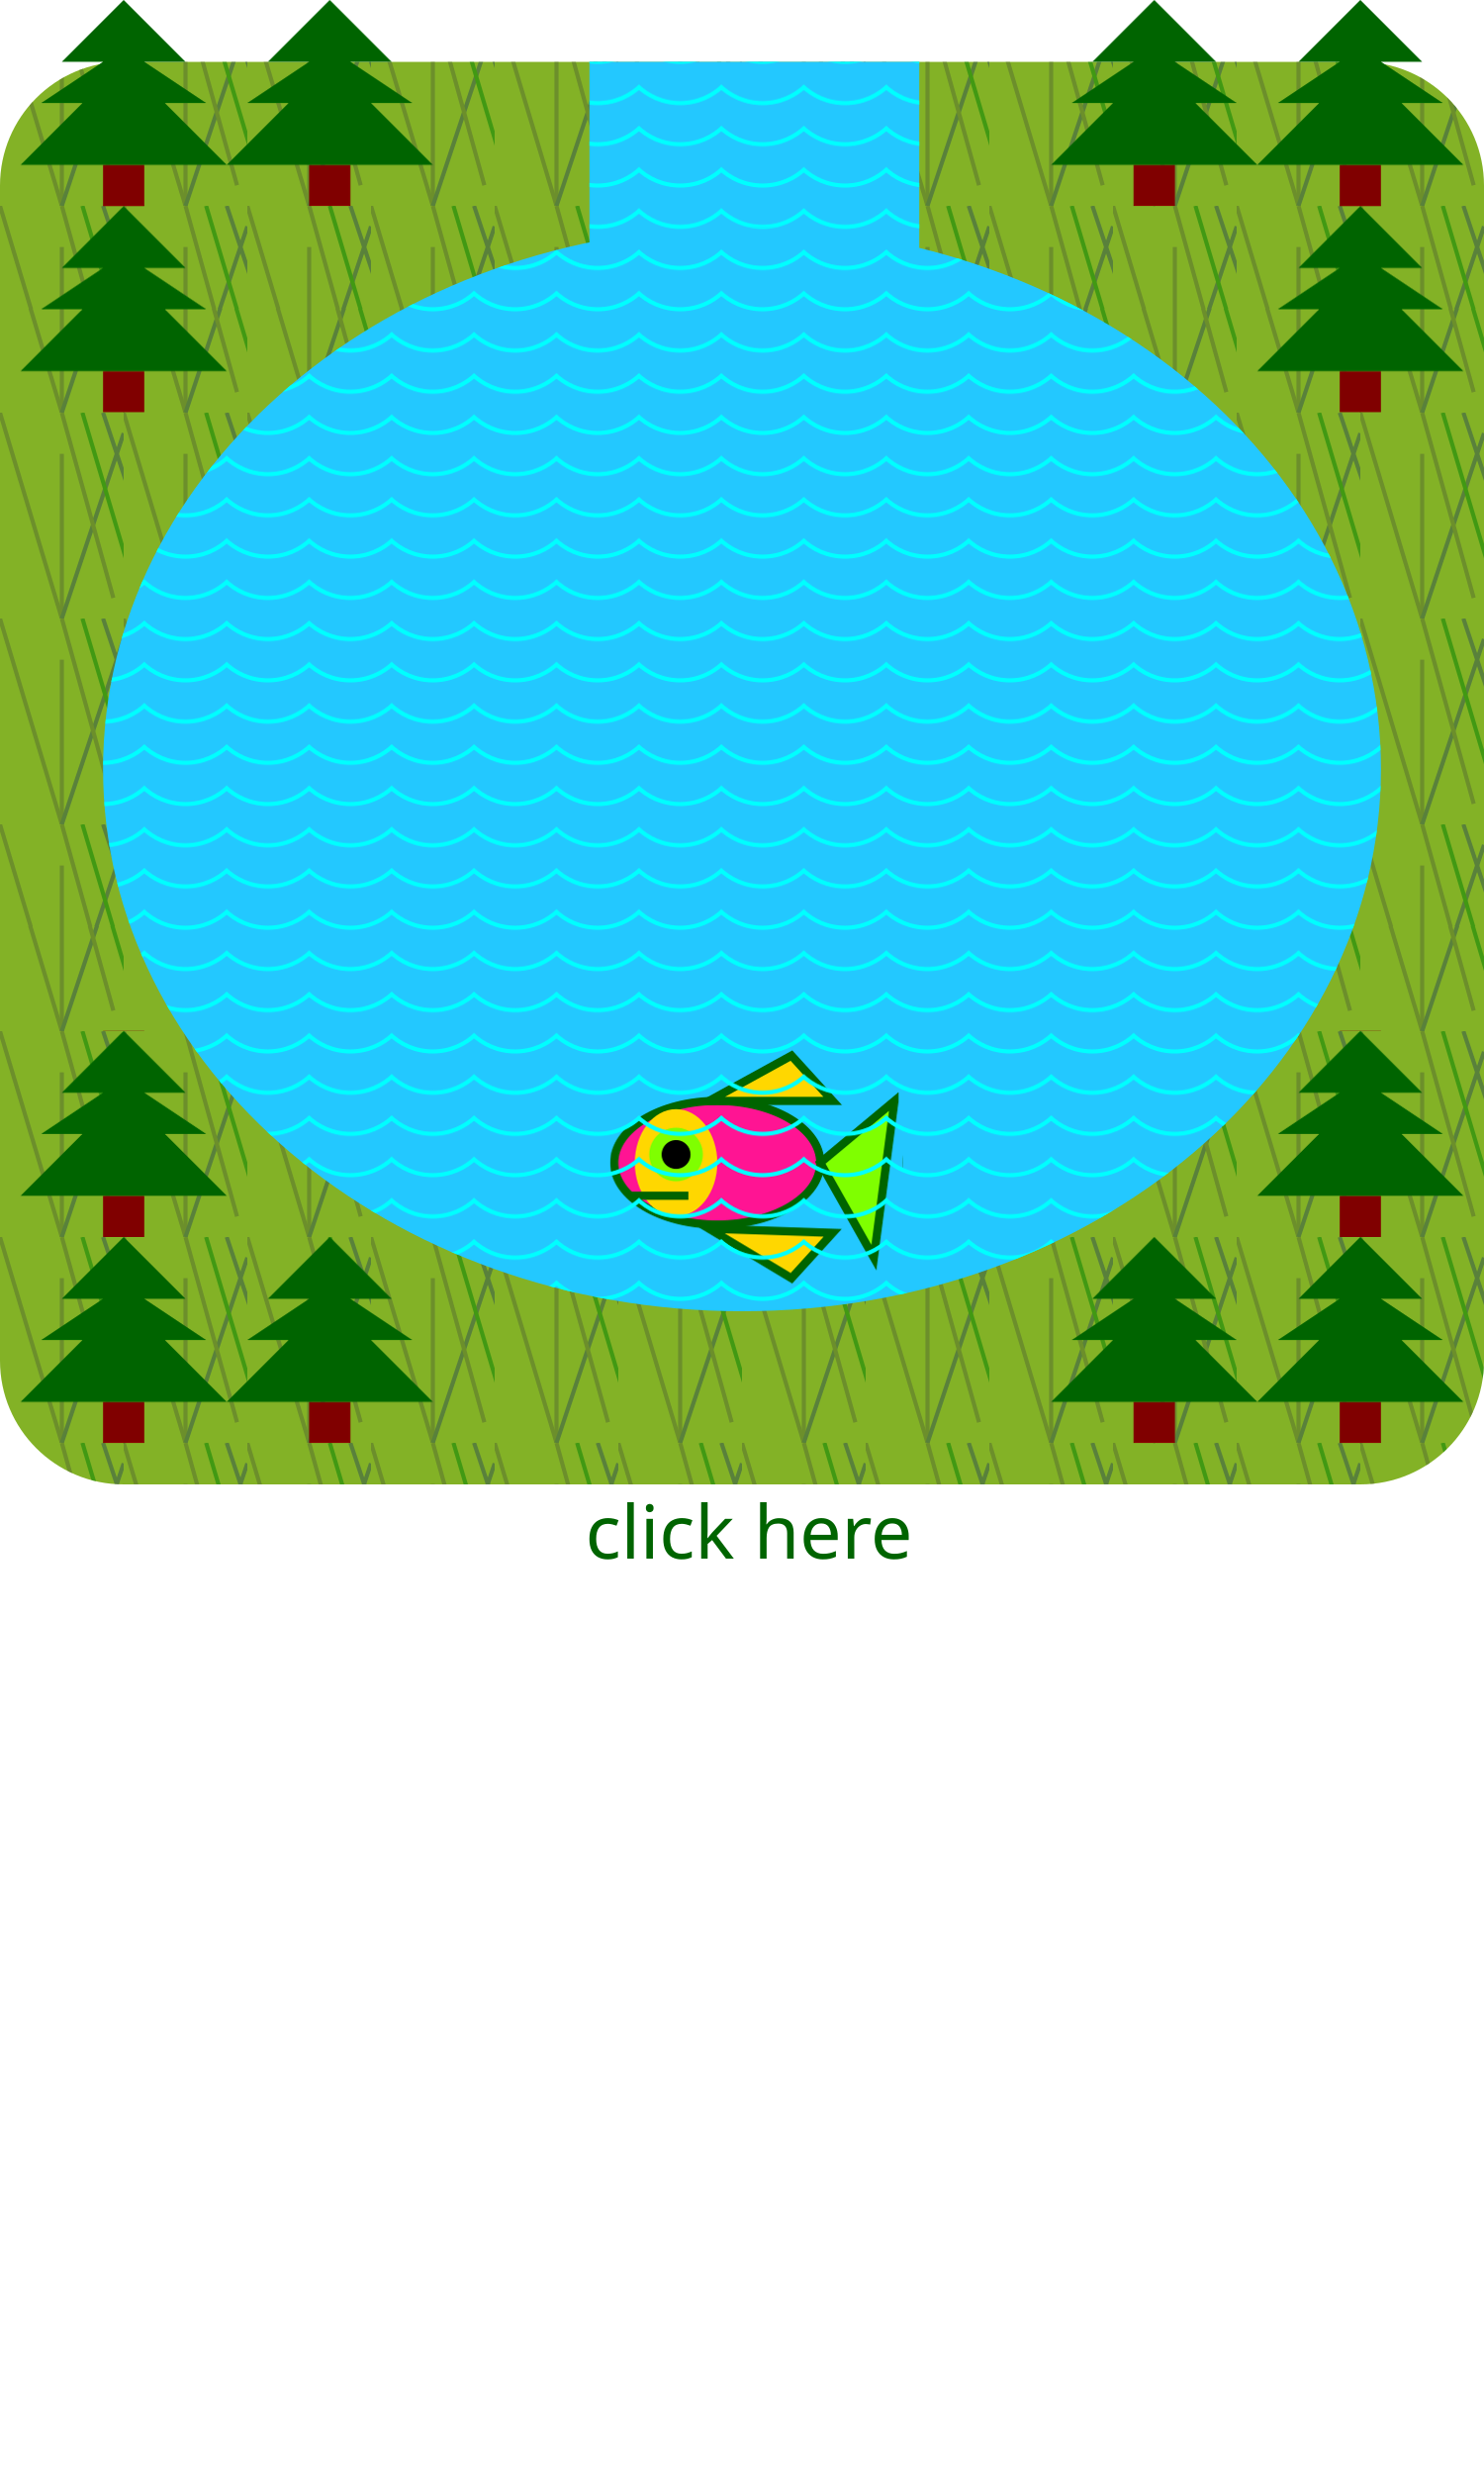
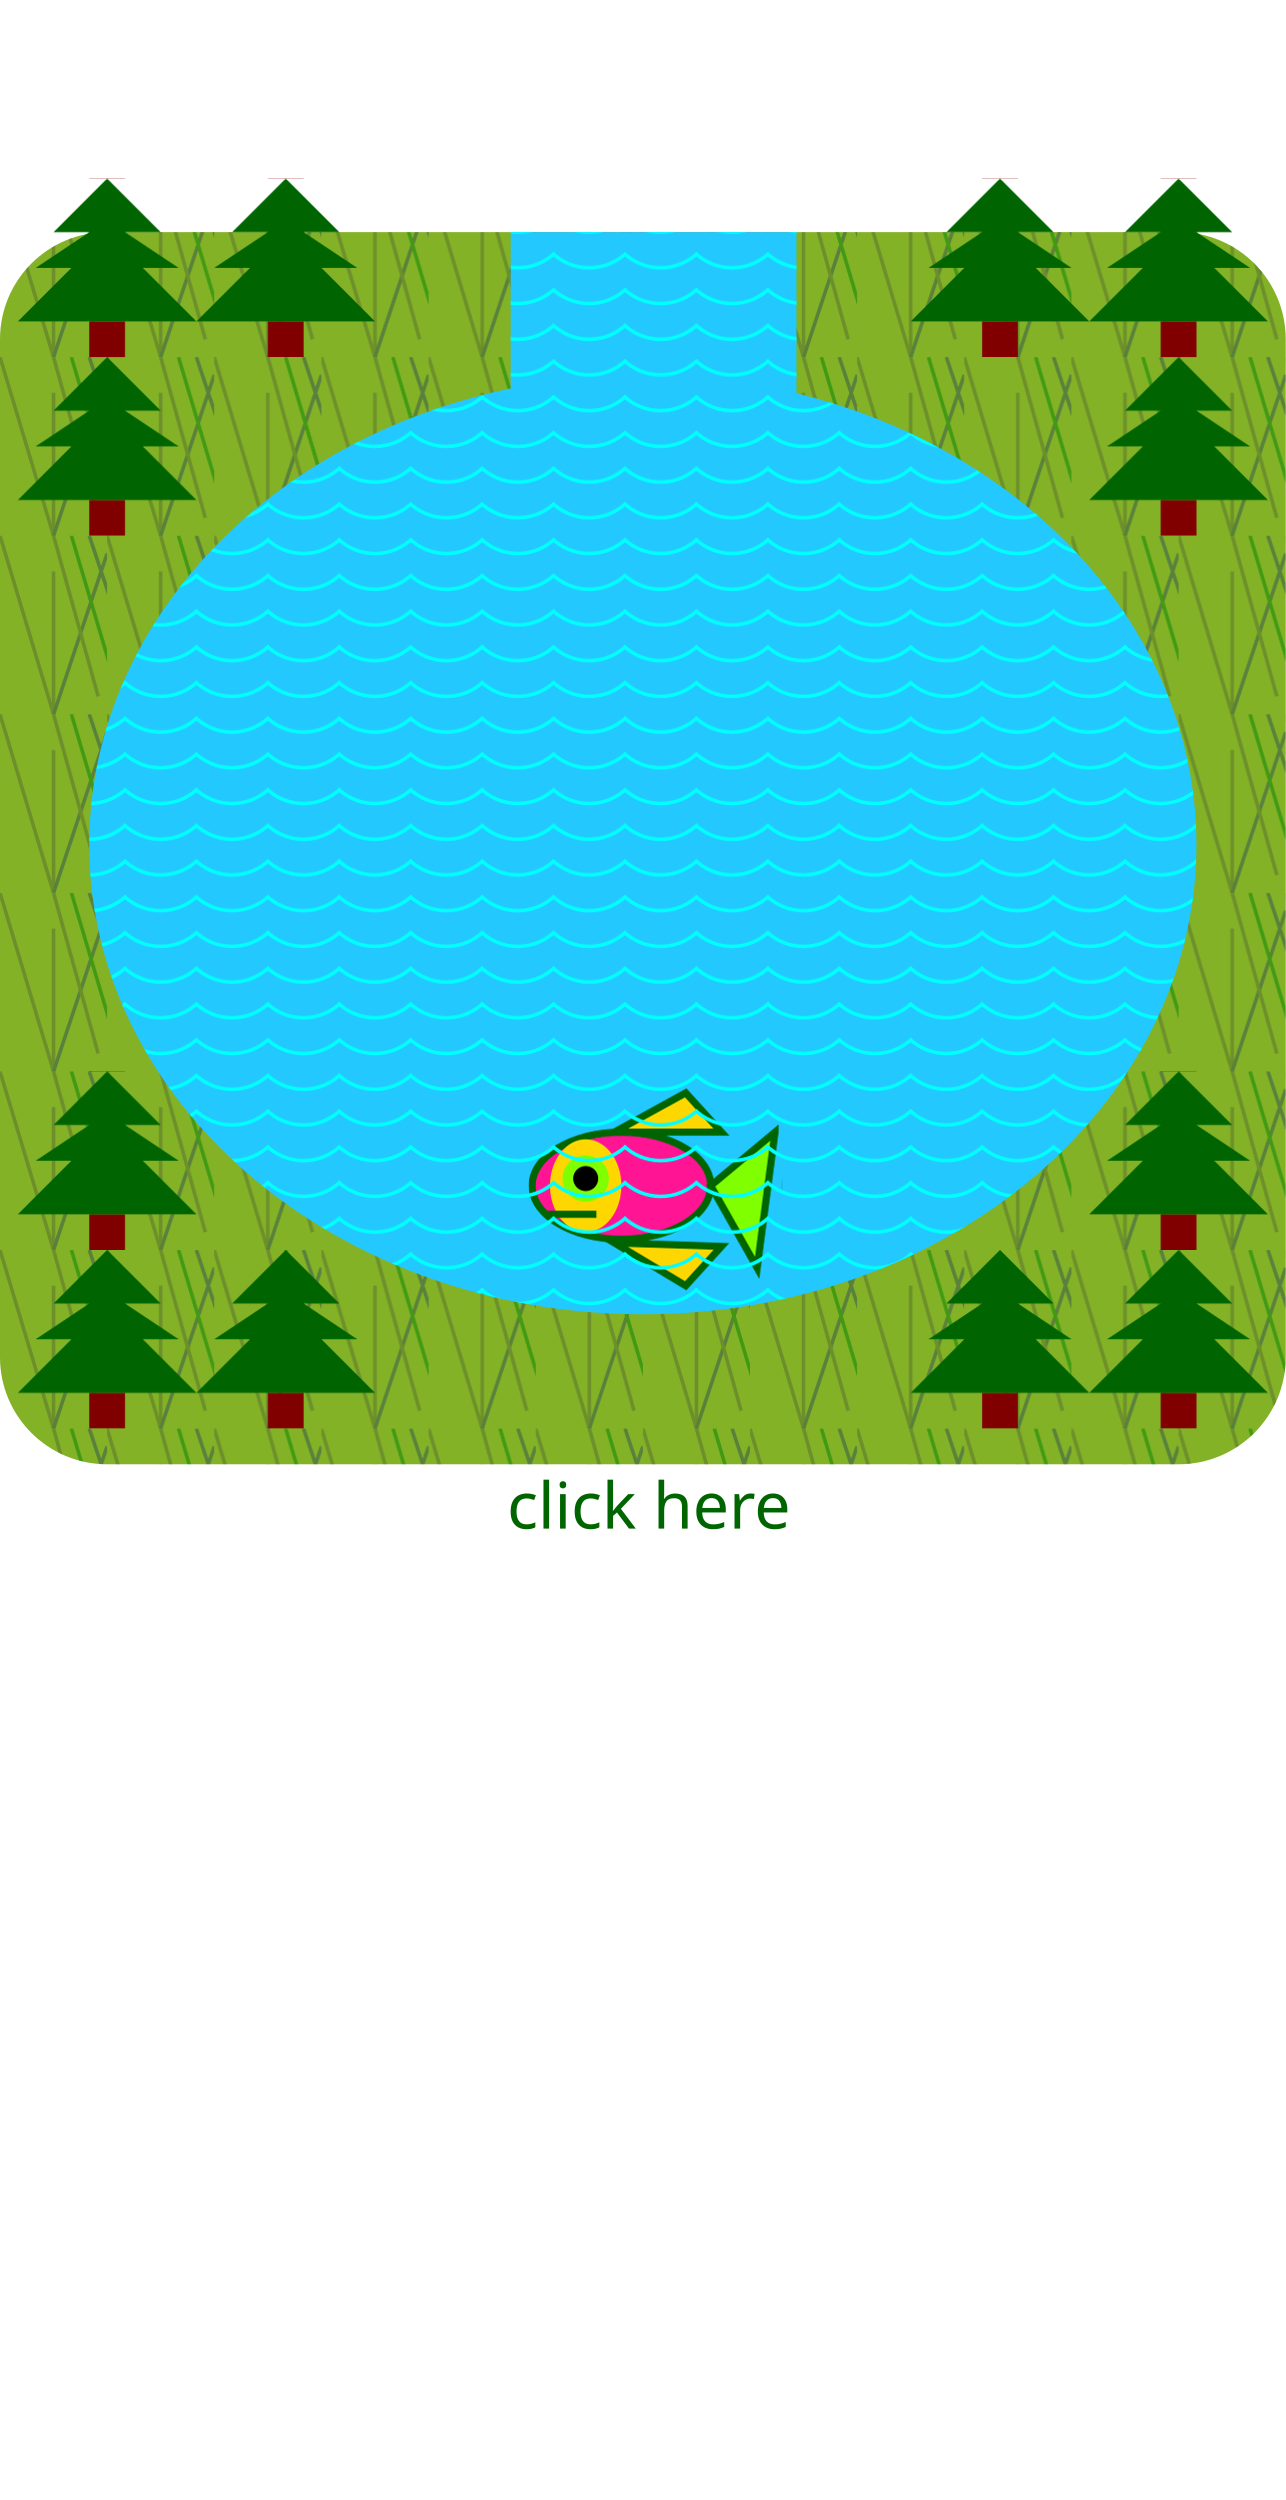
- <svg xmlns="http://www.w3.org/2000/svg" width="360" height="600" x="0" y="0" viewBox="0 0 360 600">
+ <svg xmlns="http://www.w3.org/2000/svg" width="360" height="700" x="0" y="0" viewBox="0 0 360 600">
  <defs>
    <pattern id="grassPattern" patternUnits="userSpaceOnUse" x="0" y="0" height="50" width="30">
      <line x1="0" y1="0" x2="15" y2="50" style="stroke:darkolivegreen;stroke-width:1" />
      <line x1="15" y1="10" x2="15" y2="50" style="stroke:darkolivegreen;stroke-width:1" />
      <line x1="30" y1="5" x2="15" y2="50" style="stroke:darkslategray;stroke-width:1" />
      <line x1="20" y1="0" x2="31" y2="37" style="stroke:green;stroke-width:1" />
      <line x1="15" y1="0" x2="27.5" y2="45" style="stroke:darkolivegreen;stroke-width:1" />
      <line x1="25" y1="0" x2="35" y2="30" style="stroke:darkslategrey;stroke-width:1" />
    </pattern>
    <pattern id="treePattern" patternUnits="userSpaceOnUse" x="5" y="0" height="50" width="50">
      <rect width="10" height="10" x="20" y="40" fill="maroon" />
      <polygon points="25,0 40,15 30,15 45,25 35,25 50,40 0,40 15,25 5,25 20,15 10,15 " style="fill:darkgreen;" />
    </pattern>
    <pattern id="waterPattern" patternUnits="userSpaceOnUse" x="-5" y="0" height="10" width="20">
      <circle cx="10" cy="-10" r="15" fill="transparent" stroke="aqua" stroke-width="1" />
    </pattern>
    <pattern id="tropicalFish" patternUnits="userSpaceOnUse" x="5" y="35" width="71" height="70">
      <rect width="50" height="30" x="2" y="22" rx="30" fill="deeppink" stroke="darkgreen" stroke-width="2" />
      <rect width="20" height="26" x="7" y="24" rx="30" fill="gold" />
      <polygon points="52,37 70,22 65,60" style="fill:chartreuse;stroke:darkgreen;stroke-width:2;" />
      <polygon points="25,22 45,11 55,22" style="fill:gold;stroke:darkgreen;stroke-width:2;" />
      <polygon points="25,53 45,65 55,54" style="fill:gold;stroke:darkgreen;stroke-width:2;" />
      <rect width="10" height="10" rx="5" stroke="chartreuse" stroke-width="3" x="12" y="30" />
      <polygon points="6,45 20,45 6,45" style="stroke:darkgreen;stroke-width:2;" />
    </pattern>
  </defs>
  <rect width="360" height="345" x="0" y="15" rx="30" fill="#83b226" />
  <rect width="360" height="345" x="0" y="15" rx="30" fill="url(#grassPattern)" opacity=".5" />
  <rect width="80" height="80" x="143" y="15" fill="#23c8ff" />
  <rect width="80" height="80" x="143" y="15" fill="url(#waterPattern)" />
  <rect width="310" height="263" x="25" y="55" rx="200" fill="#23c8ff" />
  <rect width="71" height="70" x="148" y="245" fill="url(#tropicalFish)" />
  <rect width="310" height="263" x="25" y="55" rx="200" fill="url(#waterPattern)" />
  <rect width="100" height="50" x="5" y="0" fill="url(#treePattern)" />
  <rect width="100" height="50" x="255" y="0" fill="url(#treePattern)" />
  <rect width="50" height="50" x="5" y="50" fill="url(#treePattern)" />
  <rect width="50" height="50" x="305" y="50" fill="url(#treePattern)" />
  <rect width="100" height="50" x="5" y="300" fill="url(#treePattern)" />
  <rect width="100" height="50" x="255" y="300" fill="url(#treePattern)" />
  <rect width="50" height="50" x="305" y="250" fill="url(#treePattern)" />
  <rect width="50" height="50" x="5" y="250" fill="url(#treePattern)" />
  <text x="142" y="378" fill="darkgreen" font-family="sans-serif" font-size="18">
		click here
	</text>
</svg>
